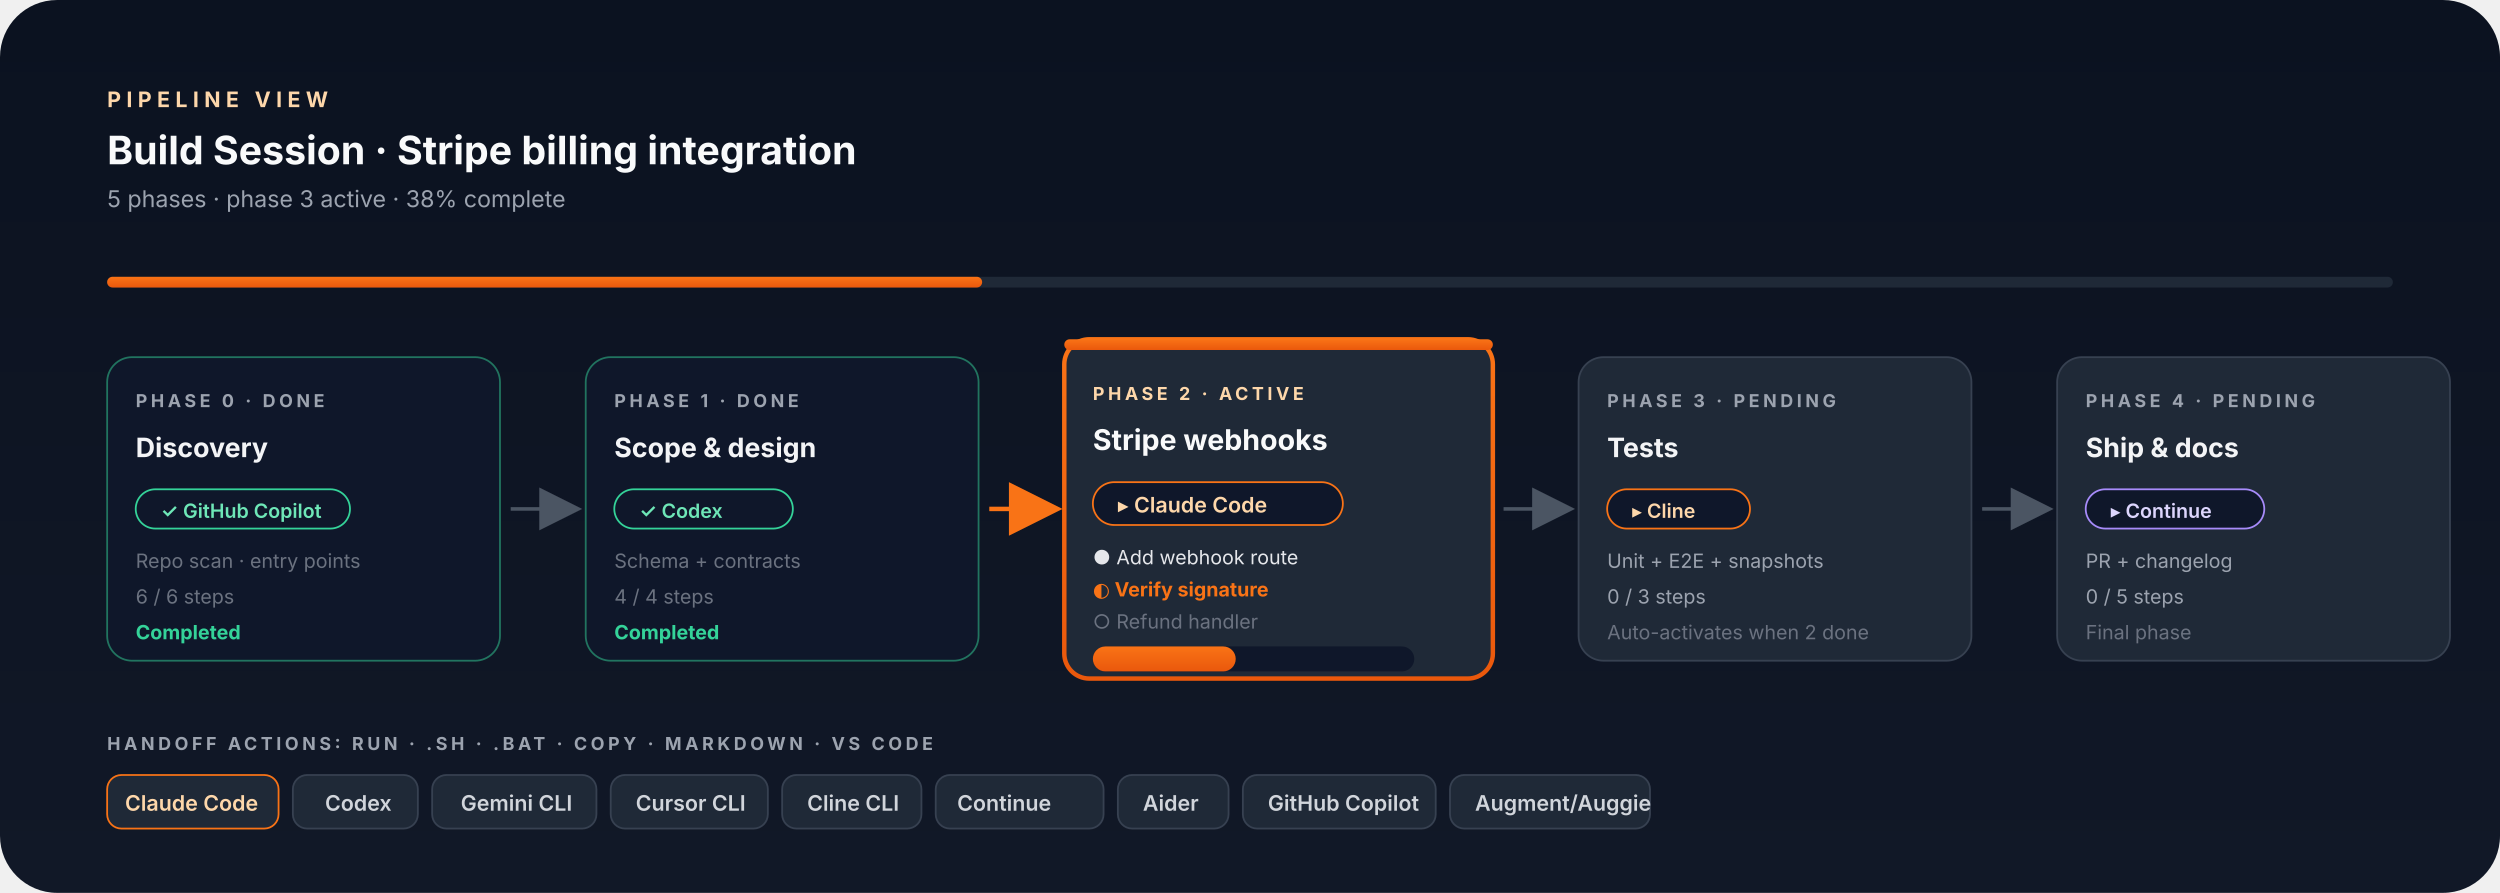
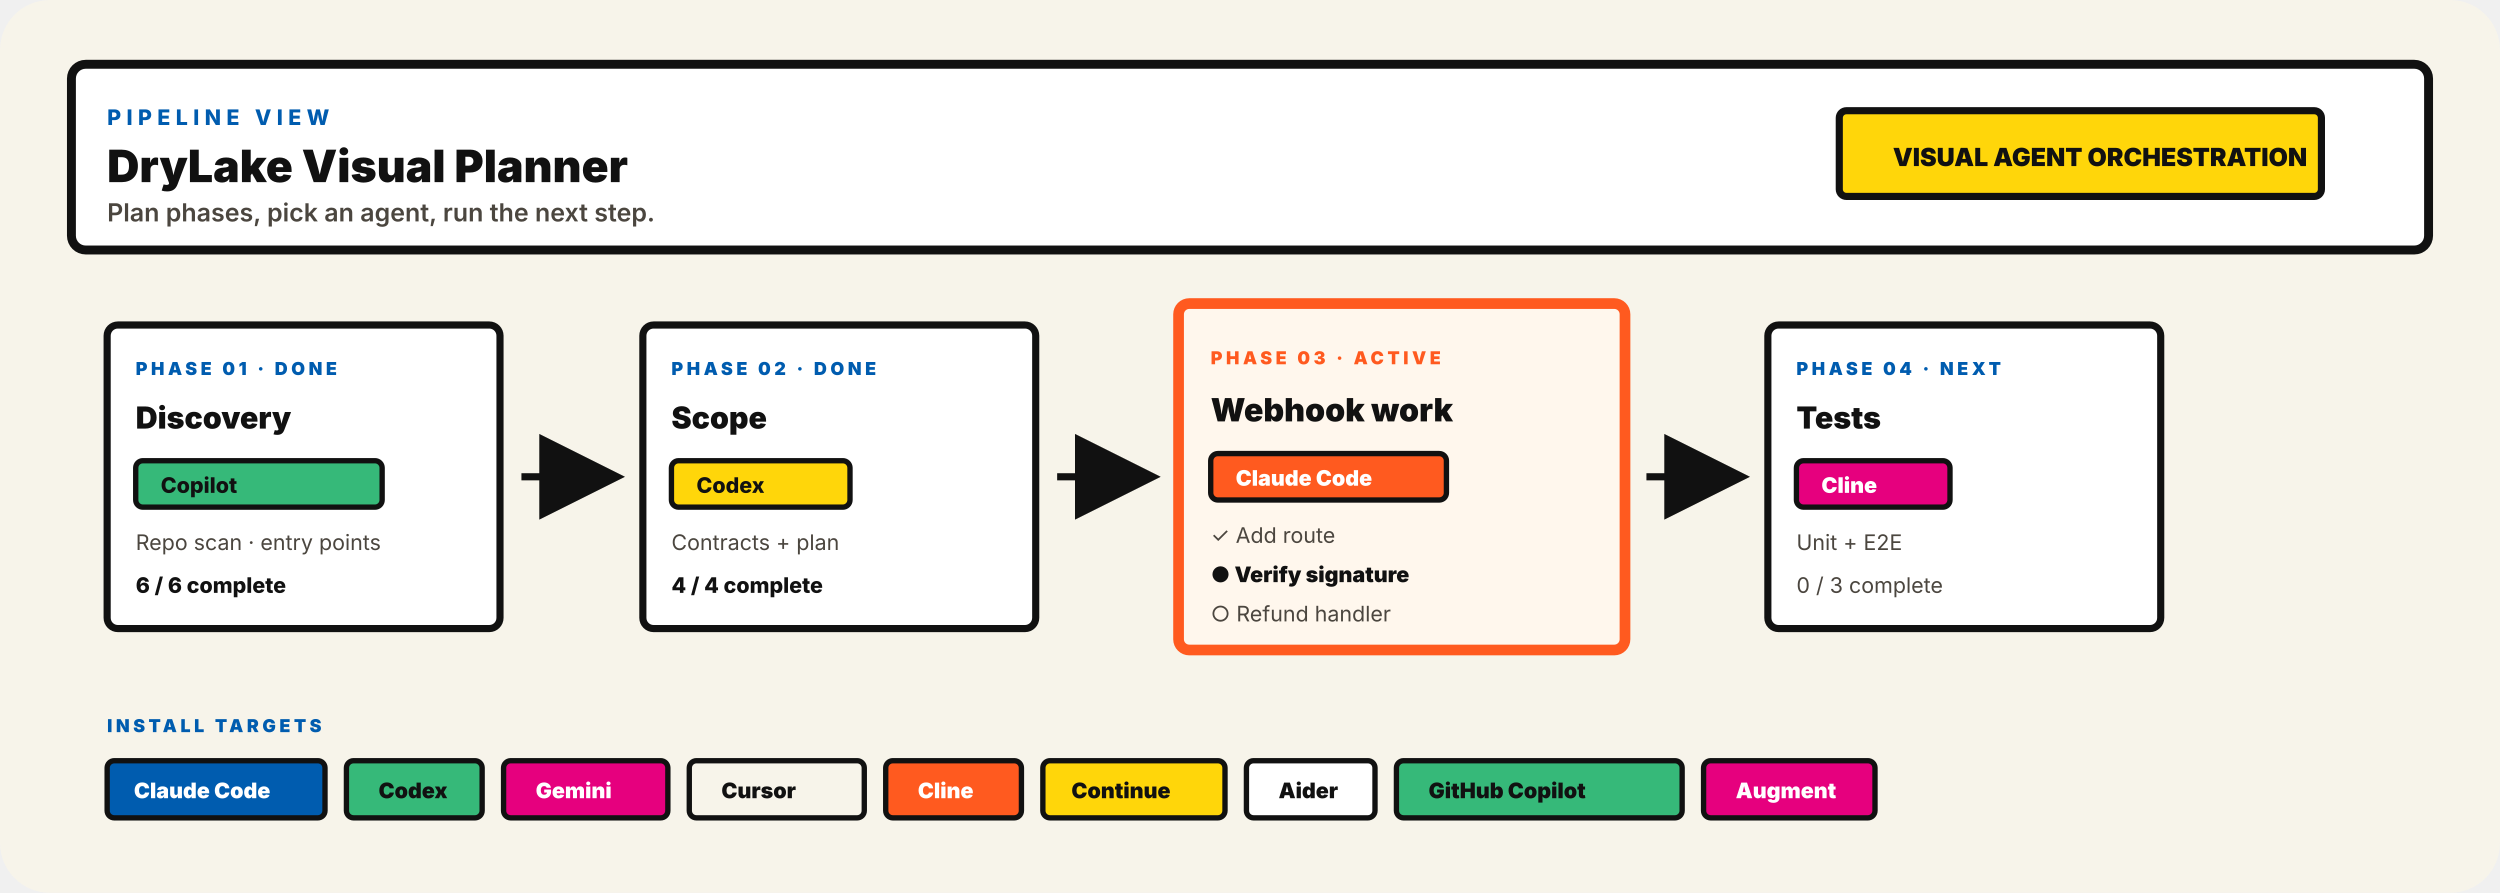
<svg xmlns="http://www.w3.org/2000/svg" width="1400" height="500" viewBox="0 0 1400 500" font-family="Inter, -apple-system, Segoe UI, sans-serif">
  <defs>
-     <linearGradient id="bg2" x1="0" y1="0" x2="0" y2="1">
-       <stop offset="0" stop-color="#0B1220" />
-       <stop offset="1" stop-color="#111827" />
-     </linearGradient>
-     <linearGradient id="active2" x1="0" y1="0" x2="0" y2="1">
-       <stop offset="0" stop-color="#F97316" />
-       <stop offset="1" stop-color="#EA580C" />
-     </linearGradient>
    <marker id="arrow" markerWidth="12" markerHeight="12" refX="10" refY="6" orient="auto">
-       <path d="M 0 0 L 12 6 L 0 12 z" fill="#4B5563" />
-     </marker>
-     <marker id="arrowHot" markerWidth="12" markerHeight="12" refX="10" refY="6" orient="auto">
-       <path d="M 0 0 L 12 6 L 0 12 z" fill="#F97316" />
+       <path d="M0 0 L12 6 L0 12 Z" fill="#111111" />
    </marker>
  </defs>
-   <rect width="1400" height="500" rx="32" fill="url(#bg2)" />
-   <text x="60" y="60" fill="#FED7AA" font-size="12" letter-spacing="3" font-weight="700">PIPELINE VIEW</text>
-   <text x="60" y="92" fill="#F9FAFB" font-size="22" font-weight="700">Build Session · Stripe billing integration</text>
-   <text x="60" y="116" fill="#9CA3AF" font-size="13">5 phases · phase 3 active · 38% complete</text>
-   <rect x="60" y="155" width="1280" height="6" rx="3" fill="#1F2937" />
-   <rect x="60" y="155" width="490" height="6" rx="3" fill="url(#active2)" />
-   <g transform="translate(60 200)">
+   <rect width="1400" height="500" rx="28" fill="#f7f4ea" />
+   <rect x="40" y="36" width="1320" height="104" rx="8" fill="#ffffff" stroke="#111111" stroke-width="5" />
+   <text x="60" y="70" fill="#005caf" font-size="12" letter-spacing="3" font-weight="800">PIPELINE VIEW</text>
+   <text x="60" y="102" fill="#111111" font-size="25" font-weight="900">DryLake Visual Planner</text>
+   <text x="60" y="124" fill="#4b463f" font-size="14" font-weight="600">Plan phases, pick an agent, run the next step.</text>
+   <rect x="1030" y="62" width="270" height="48" rx="4" fill="#ffd60a" stroke="#111111" stroke-width="4" />
+   <text x="1060" y="93" fill="#111111" font-size="14" font-weight="900">VISUAL AGENT ORCHESTRATION</text>
+   <g transform="translate(60 182)">
    <g>
-       <rect x="0" y="0" width="220" height="170" rx="14" fill="#0F172A" stroke="#34D399" stroke-opacity="0.5" />
-       <text x="16" y="28" fill="#9CA3AF" font-size="10" letter-spacing="2" font-weight="700">PHASE 0 · DONE</text>
-       <text x="16" y="56" fill="#F3F4F6" font-size="15" font-weight="700">Discovery</text>
-       <rect x="16" y="74" width="120" height="22" rx="11" fill="#0F172A" stroke="#34D399" />
-       <text x="30" y="90" fill="#6EE7B7" font-size="11" font-weight="600">✓ GitHub Copilot</text>
-       <text x="16" y="118" fill="#6B7280" font-size="11">Repo scan · entry points</text>
-       <text x="16" y="138" fill="#6B7280" font-size="11">6 / 6 steps</text>
-       <text x="16" y="158" fill="#34D399" font-size="11" font-weight="700">Completed</text>
+       <rect x="0" y="0" width="220" height="170" rx="6" fill="#ffffff" stroke="#111111" stroke-width="4" />
+       <text x="16" y="28" fill="#005caf" font-size="10" letter-spacing="2" font-weight="900">PHASE 01 · DONE</text>
+       <text x="16" y="58" fill="#111111" font-size="17" font-weight="900">Discovery</text>
+       <rect x="16" y="76" width="138" height="26" rx="4" fill="#36b979" stroke="#111111" stroke-width="3" />
+       <text x="30" y="94" fill="#111111" font-size="12" font-weight="800">Copilot</text>
+       <text x="16" y="126" fill="#4b463f" font-size="12">Repo scan · entry points</text>
+       <text x="16" y="150" fill="#111111" font-size="12" font-weight="800">6 / 6 complete</text>
    </g>
-     <line x1="226" y1="85" x2="262" y2="85" stroke="#4B5563" stroke-width="2" marker-end="url(#arrow)" />
-     <g transform="translate(268 0)">
-       <rect x="0" y="0" width="220" height="170" rx="14" fill="#0F172A" stroke="#34D399" stroke-opacity="0.5" />
-       <text x="16" y="28" fill="#9CA3AF" font-size="10" letter-spacing="2" font-weight="700">PHASE 1 · DONE</text>
-       <text x="16" y="56" fill="#F3F4F6" font-size="15" font-weight="700">Scope &amp; design</text>
-       <rect x="16" y="74" width="100" height="22" rx="11" fill="#0F172A" stroke="#34D399" />
-       <text x="30" y="90" fill="#6EE7B7" font-size="11" font-weight="600">✓ Codex</text>
-       <text x="16" y="118" fill="#6B7280" font-size="11">Schema + contracts</text>
-       <text x="16" y="138" fill="#6B7280" font-size="11">4 / 4 steps</text>
-       <text x="16" y="158" fill="#34D399" font-size="11" font-weight="700">Completed</text>
+     <line x1="232" y1="85" x2="282" y2="85" stroke="#111111" stroke-width="4" marker-end="url(#arrow)" />
+     <g transform="translate(300 0)">
+       <rect x="0" y="0" width="220" height="170" rx="6" fill="#ffffff" stroke="#111111" stroke-width="4" />
+       <text x="16" y="28" fill="#005caf" font-size="10" letter-spacing="2" font-weight="900">PHASE 02 · DONE</text>
+       <text x="16" y="58" fill="#111111" font-size="17" font-weight="900">Scope</text>
+       <rect x="16" y="76" width="100" height="26" rx="4" fill="#ffd60a" stroke="#111111" stroke-width="3" />
+       <text x="30" y="94" fill="#111111" font-size="12" font-weight="800">Codex</text>
+       <text x="16" y="126" fill="#4b463f" font-size="12">Contracts + plan</text>
+       <text x="16" y="150" fill="#111111" font-size="12" font-weight="800">4 / 4 complete</text>
    </g>
-     <line x1="494" y1="85" x2="530" y2="85" stroke="#F97316" stroke-width="2.5" marker-end="url(#arrowHot)" />
-     <g transform="translate(536 -10)">
-       <rect x="0" y="0" width="240" height="190" rx="14" fill="#1F2937" stroke="url(#active2)" stroke-width="2.5" />
-       <rect x="0" y="0" width="240" height="6" rx="3" fill="url(#active2)" />
-       <text x="16" y="34" fill="#FED7AA" font-size="10" letter-spacing="2" font-weight="700">PHASE 2 · ACTIVE</text>
-       <text x="16" y="62" fill="#F9FAFB" font-size="16" font-weight="700">Stripe webhooks</text>
-       <rect x="16" y="80" width="140" height="24" rx="12" fill="#0F172A" stroke="#F97316" />
-       <text x="30" y="97" fill="#FED7AA" font-size="12" font-weight="600">▸ Claude Code</text>
-       <text x="16" y="126" fill="#E5E7EB" font-size="11">● Add webhook route</text>
-       <text x="16" y="144" fill="#F97316" font-size="11" font-weight="700">◐ Verify signature</text>
-       <text x="16" y="162" fill="#6B7280" font-size="11">○ Refund handler</text>
-       <rect x="16" y="172" width="180" height="14" rx="7" fill="#0F172A" />
-       <rect x="16" y="172" width="80" height="14" rx="7" fill="url(#active2)" />
+     <line x1="532" y1="85" x2="582" y2="85" stroke="#111111" stroke-width="4" marker-end="url(#arrow)" />
+     <g transform="translate(600 -12)">
+       <rect x="0" y="0" width="250" height="194" rx="6" fill="#fff7ed" stroke="#ff5a1f" stroke-width="6" />
+       <text x="18" y="34" fill="#ff5a1f" font-size="10" letter-spacing="2" font-weight="900">PHASE 03 · ACTIVE</text>
+       <text x="18" y="66" fill="#111111" font-size="18" font-weight="900">Webhook work</text>
+       <rect x="18" y="84" width="132" height="26" rx="4" fill="#ff5a1f" stroke="#111111" stroke-width="3" />
+       <text x="32" y="102" fill="#ffffff" font-size="12" font-weight="900">Claude Code</text>
+       <text x="18" y="134" fill="#4b463f" font-size="12">✓ Add route</text>
+       <text x="18" y="156" fill="#111111" font-size="12" font-weight="900">● Verify signature</text>
+       <text x="18" y="178" fill="#4b463f" font-size="12">○ Refund handler</text>
    </g>
-     <line x1="782" y1="85" x2="818" y2="85" stroke="#4B5563" stroke-width="2" marker-end="url(#arrow)" />
-     <g transform="translate(824 0)">
-       <rect x="0" y="0" width="220" height="170" rx="14" fill="#1F2937" stroke="#374151" />
-       <text x="16" y="28" fill="#9CA3AF" font-size="10" letter-spacing="2" font-weight="700">PHASE 3 · PENDING</text>
-       <text x="16" y="56" fill="#F3F4F6" font-size="15" font-weight="700">Tests</text>
-       <rect x="16" y="74" width="80" height="22" rx="11" fill="#0F172A" stroke="#F97316" />
-       <text x="30" y="90" fill="#FED7AA" font-size="11" font-weight="600">▸ Cline</text>
-       <text x="16" y="118" fill="#9CA3AF" font-size="11">Unit + E2E + snapshots</text>
-       <text x="16" y="138" fill="#9CA3AF" font-size="11">0 / 3 steps</text>
-       <text x="16" y="158" fill="#6B7280" font-size="11">Auto-activates when 2 done</text>
-     </g>
-     <line x1="1050" y1="85" x2="1086" y2="85" stroke="#4B5563" stroke-width="2" marker-end="url(#arrow)" />
-     <g transform="translate(1092 0)">
-       <rect x="0" y="0" width="220" height="170" rx="14" fill="#1F2937" stroke="#374151" />
-       <text x="16" y="28" fill="#9CA3AF" font-size="10" letter-spacing="2" font-weight="700">PHASE 4 · PENDING</text>
-       <text x="16" y="56" fill="#F3F4F6" font-size="15" font-weight="700">Ship &amp; docs</text>
-       <rect x="16" y="74" width="100" height="22" rx="11" fill="#0F172A" stroke="#A78BFA" />
-       <text x="30" y="90" fill="#DDD6FE" font-size="11" font-weight="600">▸ Continue</text>
-       <text x="16" y="118" fill="#9CA3AF" font-size="11">PR + changelog</text>
-       <text x="16" y="138" fill="#9CA3AF" font-size="11">0 / 5 steps</text>
-       <text x="16" y="158" fill="#6B7280" font-size="11">Final phase</text>
+     <line x1="862" y1="85" x2="912" y2="85" stroke="#111111" stroke-width="4" marker-end="url(#arrow)" />
+     <g transform="translate(930 0)">
+       <rect x="0" y="0" width="220" height="170" rx="6" fill="#ffffff" stroke="#111111" stroke-width="4" />
+       <text x="16" y="28" fill="#005caf" font-size="10" letter-spacing="2" font-weight="900">PHASE 04 · NEXT</text>
+       <text x="16" y="58" fill="#111111" font-size="17" font-weight="900">Tests</text>
+       <rect x="16" y="76" width="86" height="26" rx="4" fill="#e6007e" stroke="#111111" stroke-width="3" />
+       <text x="30" y="94" fill="#ffffff" font-size="12" font-weight="900">Cline</text>
+       <text x="16" y="126" fill="#4b463f" font-size="12">Unit + E2E</text>
+       <text x="16" y="150" fill="#4b463f" font-size="12">0 / 3 complete</text>
    </g>
  </g>
-   <g transform="translate(60 420)">
-     <text x="0" y="0" fill="#9CA3AF" font-size="10" letter-spacing="2" font-weight="700">HANDOFF ACTIONS: RUN · .SH · .BAT · COPY · MARKDOWN · VS CODE</text>
-     <g font-size="12" font-weight="600">
-       <rect x="0" y="14" width="96" height="30" rx="8" fill="#1F2937" stroke="#F97316" />
-       <text x="10" y="34" fill="#FED7AA">Claude Code</text>
-       <rect x="104" y="14" width="70" height="30" rx="8" fill="#1F2937" stroke="#374151" />
-       <text x="122" y="34" fill="#D1D5DB">Codex</text>
-       <rect x="182" y="14" width="92" height="30" rx="8" fill="#1F2937" stroke="#374151" />
-       <text x="198" y="34" fill="#D1D5DB">Gemini CLI</text>
-       <rect x="282" y="14" width="88" height="30" rx="8" fill="#1F2937" stroke="#374151" />
-       <text x="296" y="34" fill="#D1D5DB">Cursor CLI</text>
-       <rect x="378" y="14" width="78" height="30" rx="8" fill="#1F2937" stroke="#374151" />
-       <text x="392" y="34" fill="#D1D5DB">Cline CLI</text>
-       <rect x="464" y="14" width="94" height="30" rx="8" fill="#1F2937" stroke="#374151" />
-       <text x="476" y="34" fill="#D1D5DB">Continue</text>
-       <rect x="566" y="14" width="62" height="30" rx="8" fill="#1F2937" stroke="#374151" />
-       <text x="580" y="34" fill="#D1D5DB">Aider</text>
-       <rect x="636" y="14" width="108" height="30" rx="8" fill="#1F2937" stroke="#374151" />
-       <text x="650" y="34" fill="#D1D5DB">GitHub Copilot</text>
-       <rect x="752" y="14" width="112" height="30" rx="8" fill="#1F2937" stroke="#374151" />
-       <text x="766" y="34" fill="#D1D5DB">Augment/Auggie</text>
+   <g transform="translate(60 410)">
+     <text x="0" y="0" fill="#005caf" font-size="10" letter-spacing="2" font-weight="900">INSTALL TARGETS</text>
+     <g font-size="12" font-weight="900">
+       <rect x="0" y="16" width="122" height="32" rx="4" fill="#005caf" stroke="#111111" stroke-width="3" />
+       <text x="15" y="37" fill="#ffffff">Claude Code</text>
+       <rect x="134" y="16" width="76" height="32" rx="4" fill="#36b979" stroke="#111111" stroke-width="3" />
+       <text x="152" y="37" fill="#111111">Codex</text>
+       <rect x="222" y="16" width="92" height="32" rx="4" fill="#e6007e" stroke="#111111" stroke-width="3" />
+       <text x="240" y="37" fill="#ffffff">Gemini</text>
+       <rect x="326" y="16" width="98" height="32" rx="4" fill="#f7f4ea" stroke="#111111" stroke-width="3" />
+       <text x="344" y="37" fill="#111111">Cursor</text>
+       <rect x="436" y="16" width="76" height="32" rx="4" fill="#ff5a1f" stroke="#111111" stroke-width="3" />
+       <text x="454" y="37" fill="#ffffff">Cline</text>
+       <rect x="524" y="16" width="102" height="32" rx="4" fill="#ffd60a" stroke="#111111" stroke-width="3" />
+       <text x="540" y="37" fill="#111111">Continue</text>
+       <rect x="638" y="16" width="72" height="32" rx="4" fill="#ffffff" stroke="#111111" stroke-width="3" />
+       <text x="656" y="37" fill="#111111">Aider</text>
+       <rect x="722" y="16" width="160" height="32" rx="4" fill="#36b979" stroke="#111111" stroke-width="3" />
+       <text x="740" y="37" fill="#111111">GitHub Copilot</text>
+       <rect x="894" y="16" width="96" height="32" rx="4" fill="#e6007e" stroke="#111111" stroke-width="3" />
+       <text x="912" y="37" fill="#ffffff">Augment</text>
    </g>
  </g>
</svg>
